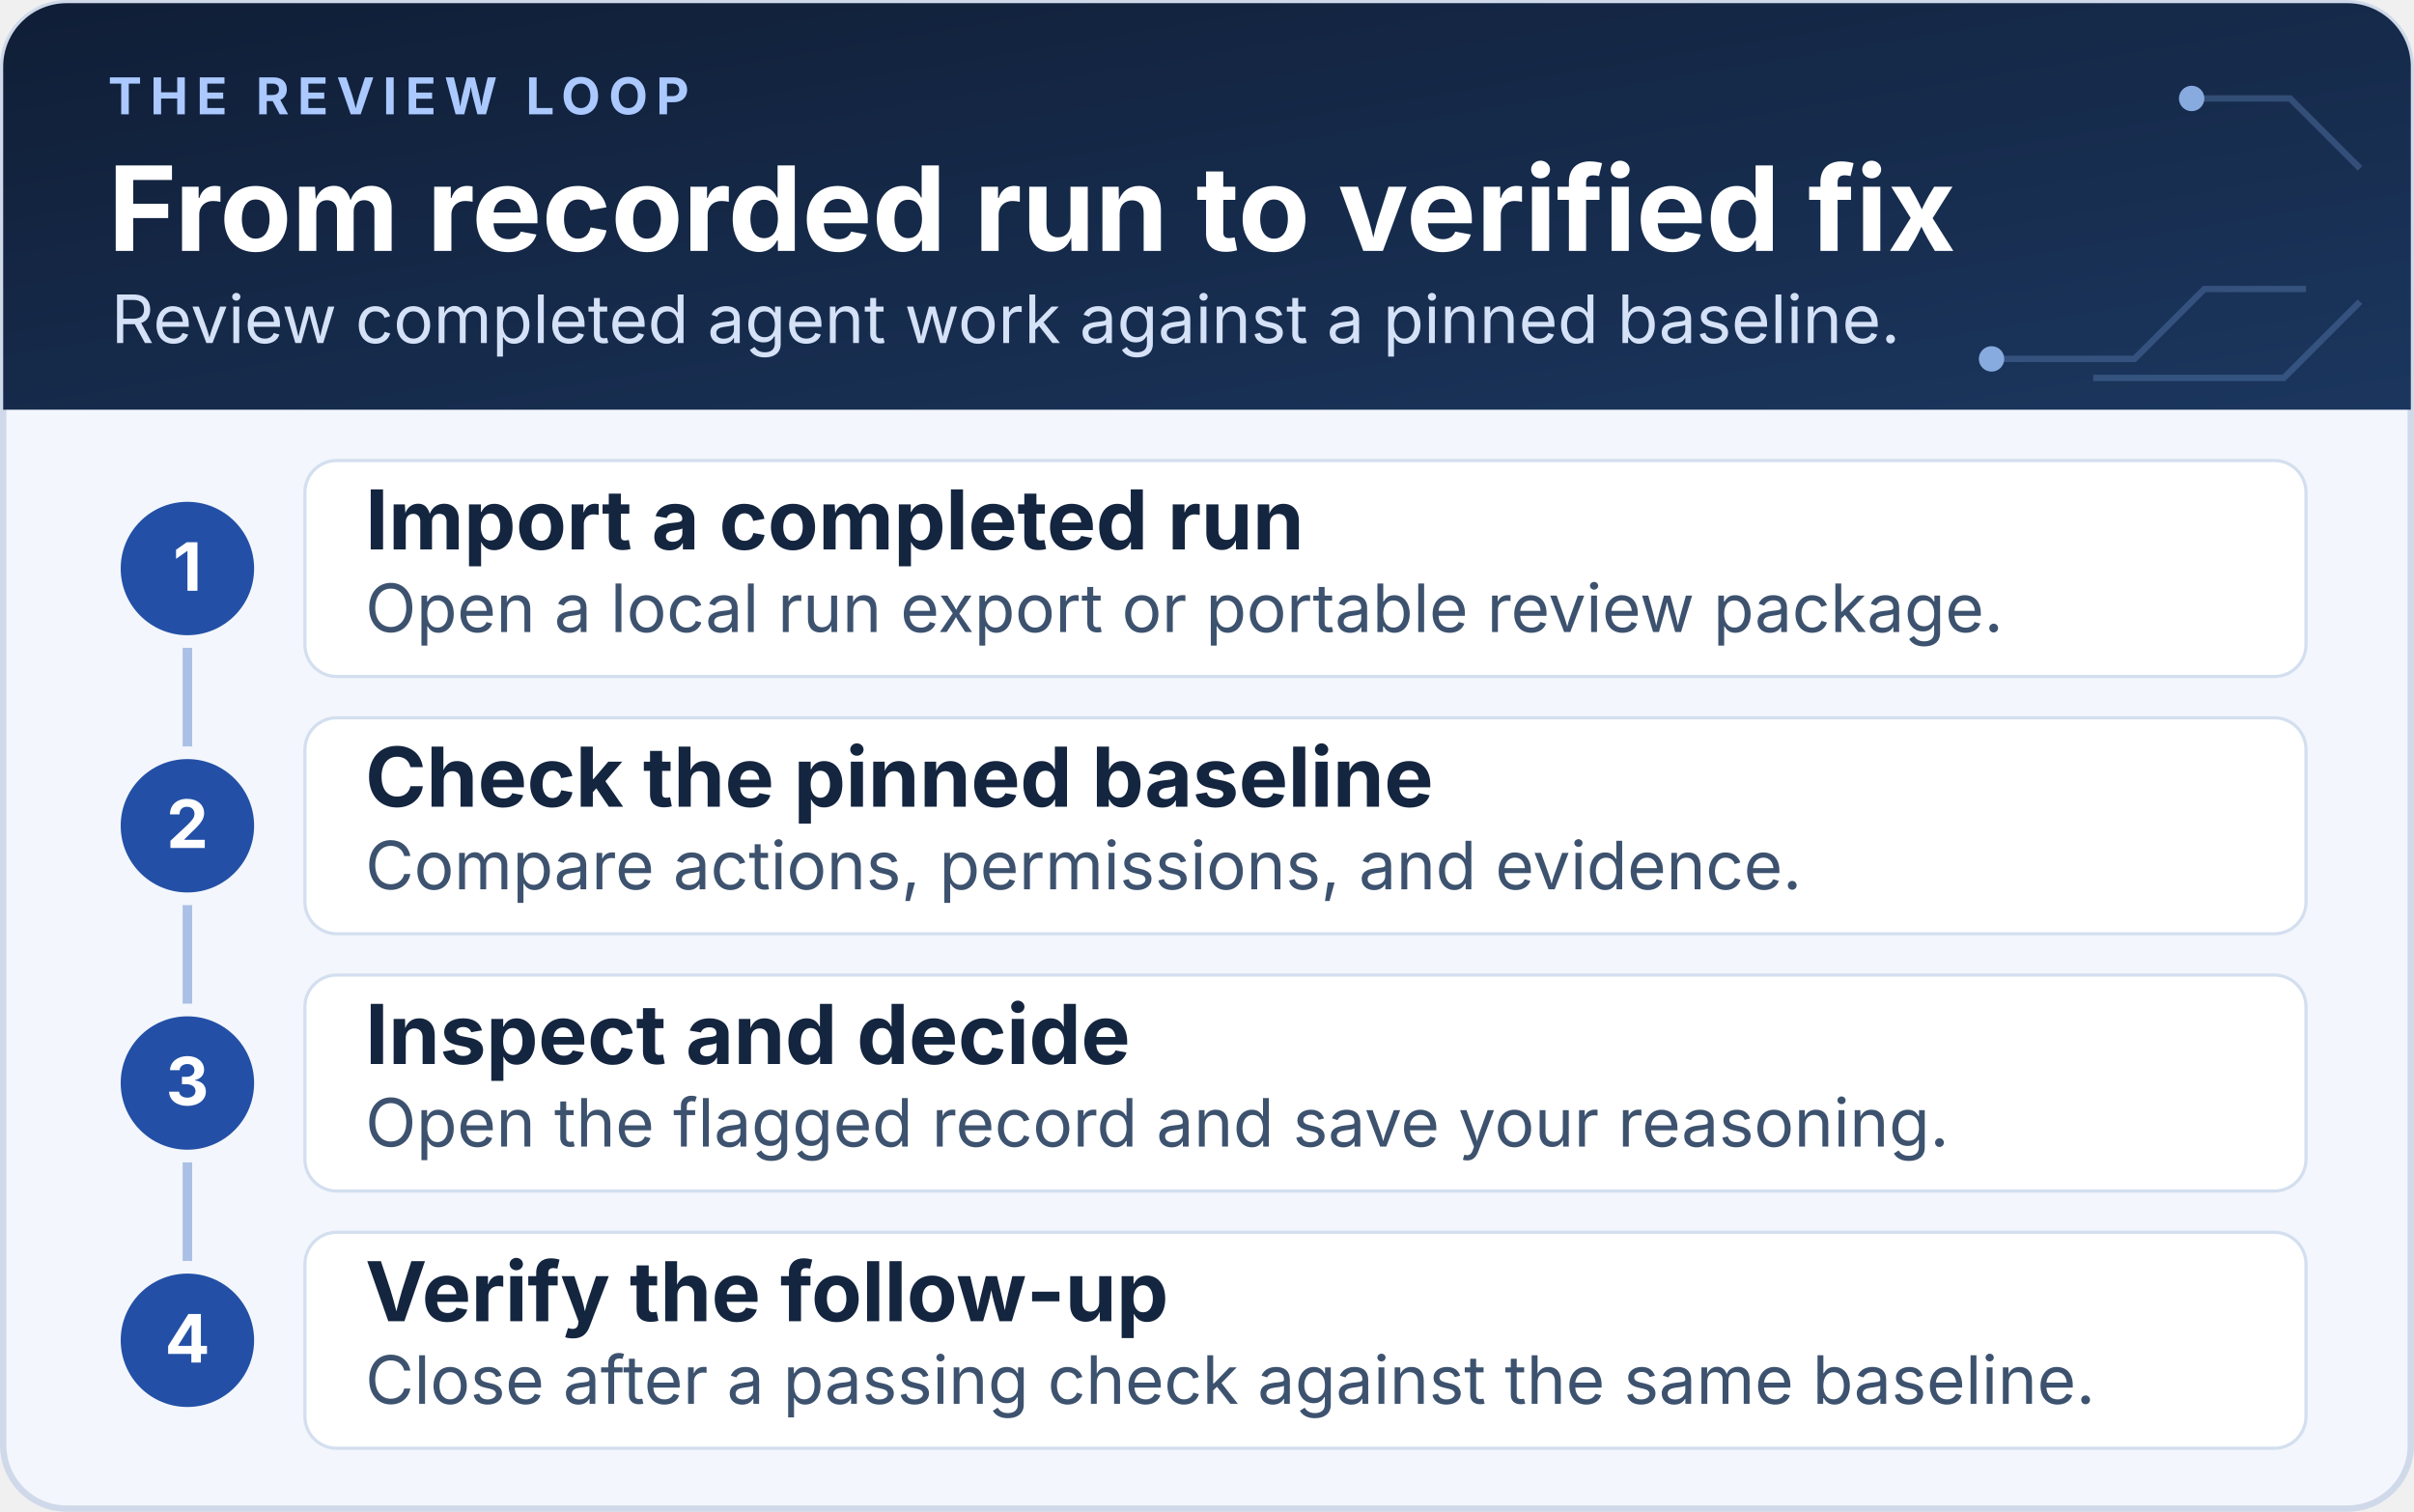
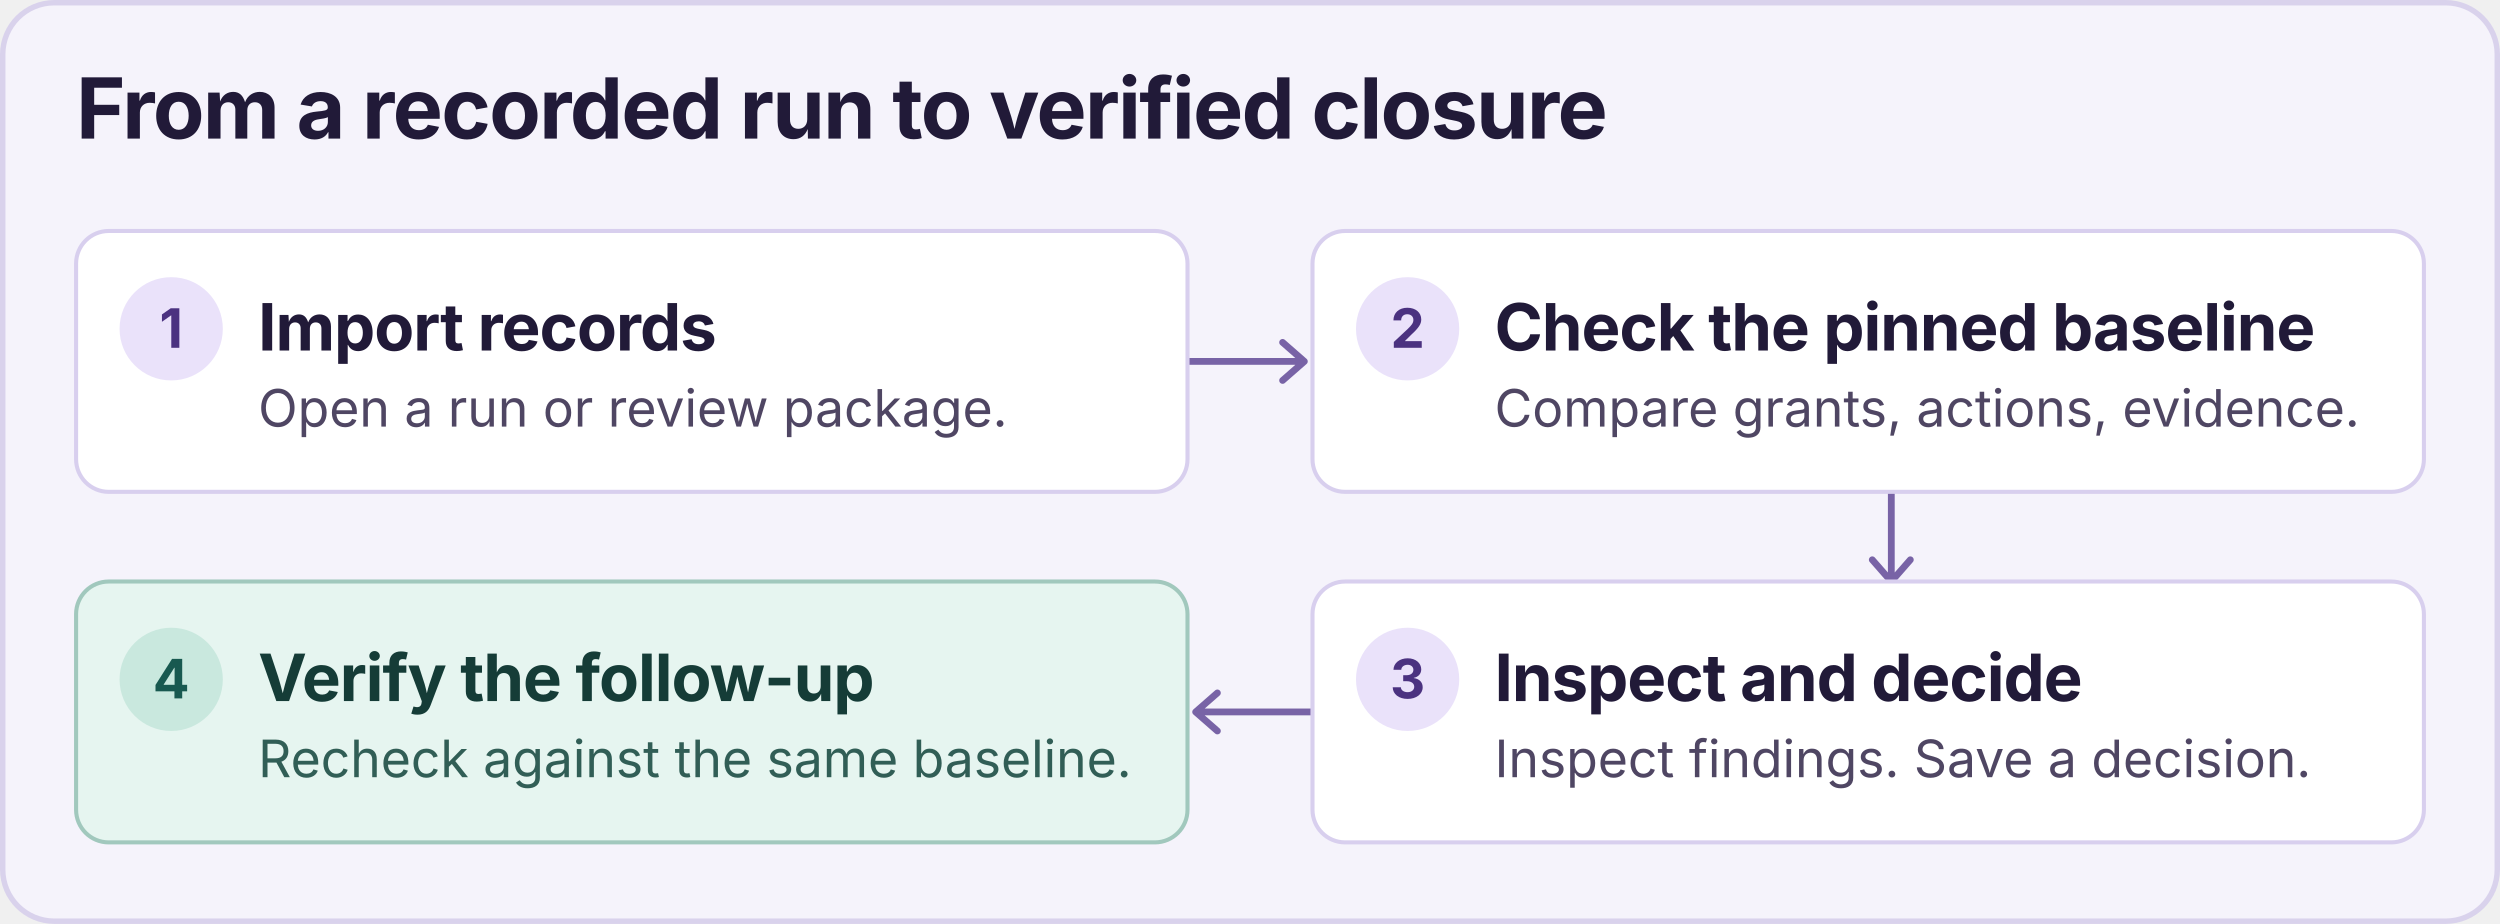
- <svg xmlns="http://www.w3.org/2000/svg" width="760" height="476" viewBox="0 0 760 476" role="img" aria-labelledby="title description">
-   <defs>
-     <linearGradient id="header" x2="1" y2="1" gradientUnits="objectBoundingBox">
-       <stop stop-color="#101e36" />
-       <stop offset="1" stop-color="#1b365e" />
-     </linearGradient>
-   </defs>
-   <rect x="1" y="1" width="758" height="474" rx="20" fill="#f3f6fc" stroke="#cfd9e9" stroke-width="2" />
-   <path d="M21 1h718a20 20 0 0 1 20 20v108H1V21A20 20 0 0 1 21 1Z" fill="url(#header)" />
-   <path d="M627 113h45l22-22h32m-67 28h60l24-24M690 31h31l22 22" fill="none" stroke="#759cd6" stroke-opacity=".3" stroke-width="2" />
-   <circle cx="627" cy="113" r="4" fill="#88abdf" />
-   <circle cx="690" cy="31" r="4" fill="#88abdf" />
-   <g font-family="system-ui, -apple-system, BlinkMacSystemFont, Segoe UI, sans-serif">
-     <text x="34" y="36" fill="#abc9ff" font-size="16" font-weight="700" letter-spacing="2.6">THE REVIEW LOOP</text>
-     <text x="34" y="79" fill="#fff" font-size="37" font-weight="700">From recorded run to verified fix</text>
-     <text x="35" y="108" fill="#d4e1f6" font-size="21">Review completed agent work against a pinned baseline.</text>
-     <path d="M59 175v244" fill="none" stroke="#aac0e5" stroke-width="3" />
-     <g fill="#fff" stroke="#d3dfef">
-       <rect x="96" y="145" width="630" height="68" rx="10" />
-       <rect x="96" y="226" width="630" height="68" rx="10" />
-       <rect x="96" y="307" width="630" height="68" rx="10" />
-       <rect x="96" y="388" width="630" height="68" rx="10" />
+ <svg xmlns="http://www.w3.org/2000/svg" width="920" height="340" viewBox="0 0 920 340" role="img" aria-labelledby="title description">
+   <rect x="1" y="1" width="918" height="338" rx="19" fill="#f5f3fb" stroke="#d9d2ec" stroke-width="2" />
+   <g font-family="system-ui, -apple-system, BlinkMacSystemFont, 'Segoe UI', sans-serif">
+     <text x="28" y="51" fill="#211a38" font-size="31" font-weight="730" letter-spacing="-.6">From a recorded run to verified closure</text>
+     <path d="M437 133h43m-8-7 8 7-8 7M696 181v33m-7-8 7 8 7-8M483 262h-43m8-7-8 7 8 7" fill="none" stroke="#7863a6" stroke-width="2.5" stroke-linecap="round" stroke-linejoin="round" />
+     <g stroke-width="1.5">
+       <rect x="28" y="85" width="409" height="96" rx="12" fill="#fff" stroke="#d8cfee" />
+       <rect x="483" y="85" width="409" height="96" rx="12" fill="#fff" stroke="#d8cfee" />
+       <rect x="483" y="214" width="409" height="96" rx="12" fill="#fff" stroke="#d8cfee" />
+       <rect x="28" y="214" width="409" height="96" rx="12" fill="#e6f5f0" stroke="#a1c8bd" />
    </g>
-     <g fill="#2350a6" stroke="#f3f6fc" stroke-width="4">
-       <circle cx="59" cy="179" r="23" />
-       <circle cx="59" cy="260" r="23" />
-       <circle cx="59" cy="341" r="23" />
-       <circle cx="59" cy="422" r="23" />
+     <g fill="#eae2fa">
+       <circle cx="63" cy="121" r="19" />
+       <circle cx="518" cy="121" r="19" />
+       <circle cx="518" cy="250" r="19" />
    </g>
-     <g fill="#fff" font-size="21" font-weight="700" text-anchor="middle">
-       <text x="59" y="186">1</text>
-       <text x="59" y="267">2</text>
-       <text x="59" y="348">3</text>
-       <text x="59" y="429">4</text>
+     <circle cx="63" cy="250" r="19" fill="#c9e8de" />
+     <g fill="#4b3280" font-size="20" font-weight="700" text-anchor="middle">
+       <text x="63" y="128">1</text>
+       <text x="518" y="128">2</text>
+       <text x="518" y="257">3</text>
+       <text x="63" y="257" fill="#185950">4</text>
    </g>
-     <g fill="#14253f" font-size="26" font-weight="700">
-       <text x="115" y="173">Import a completed run</text>
-       <text x="115" y="254">Check the pinned baseline</text>
-       <text x="115" y="335">Inspect and decide</text>
-       <text x="115" y="416">Verify the follow-up</text>
+     <g fill="#211a38" font-size="24" font-weight="700" letter-spacing="-.35">
+       <text x="95" y="129">Import records</text>
+       <text x="550" y="129">Check the pinned baseline</text>
+       <text x="550" y="258">Inspect and decide</text>
+       <text x="95" y="258" fill="#153c37">Verify the follow-up</text>
    </g>
-     <g fill="#3d526e" font-size="21">
-       <text x="115" y="199">Open a local run export or portable review package.</text>
-       <text x="115" y="280">Compare actions, permissions, and evidence.</text>
-       <text x="115" y="361">Open the flagged record and save your reasoning.</text>
-       <text x="115" y="442">Close after a passing check against the same baseline.</text>
+     <g fill="#4f4663" font-size="19">
+       <text x="95" y="157">Open a run or review package.</text>
+       <text x="550" y="157">Compare grants, actions, evidence.</text>
+       <text x="550" y="286">Inspect findings. Save a decision.</text>
+       <text x="95" y="286" fill="#315e56">Recheck against the same baseline.</text>
    </g>
  </g>
</svg>
